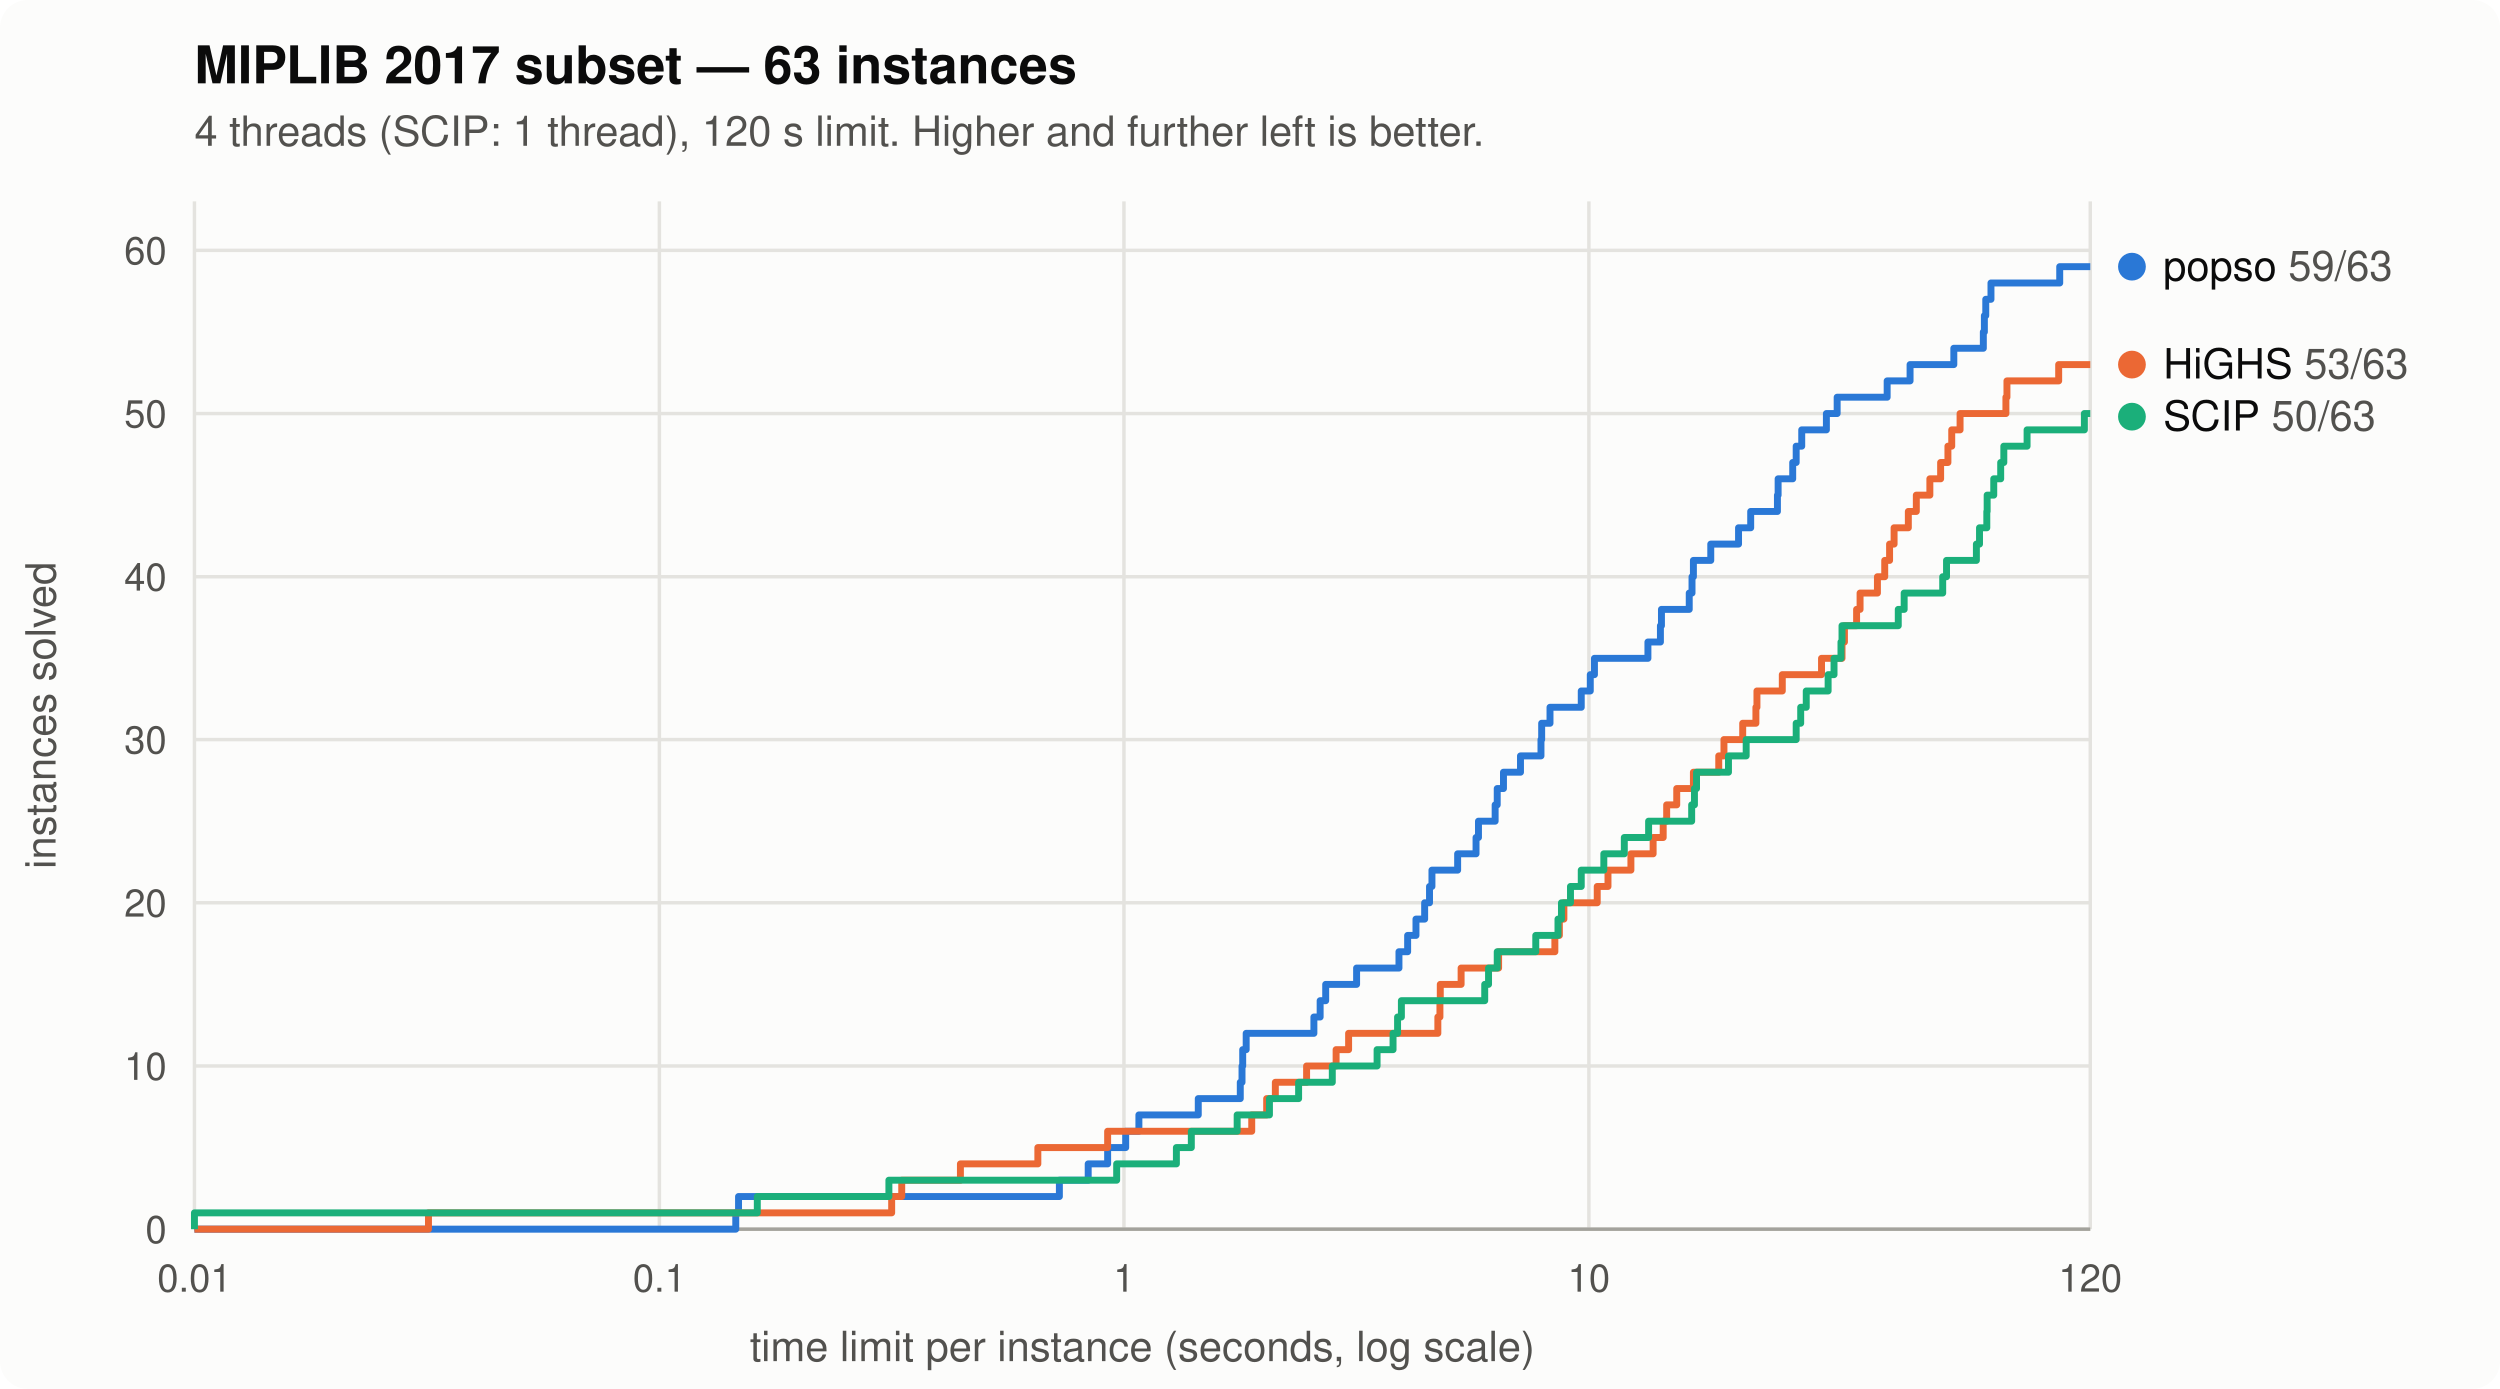
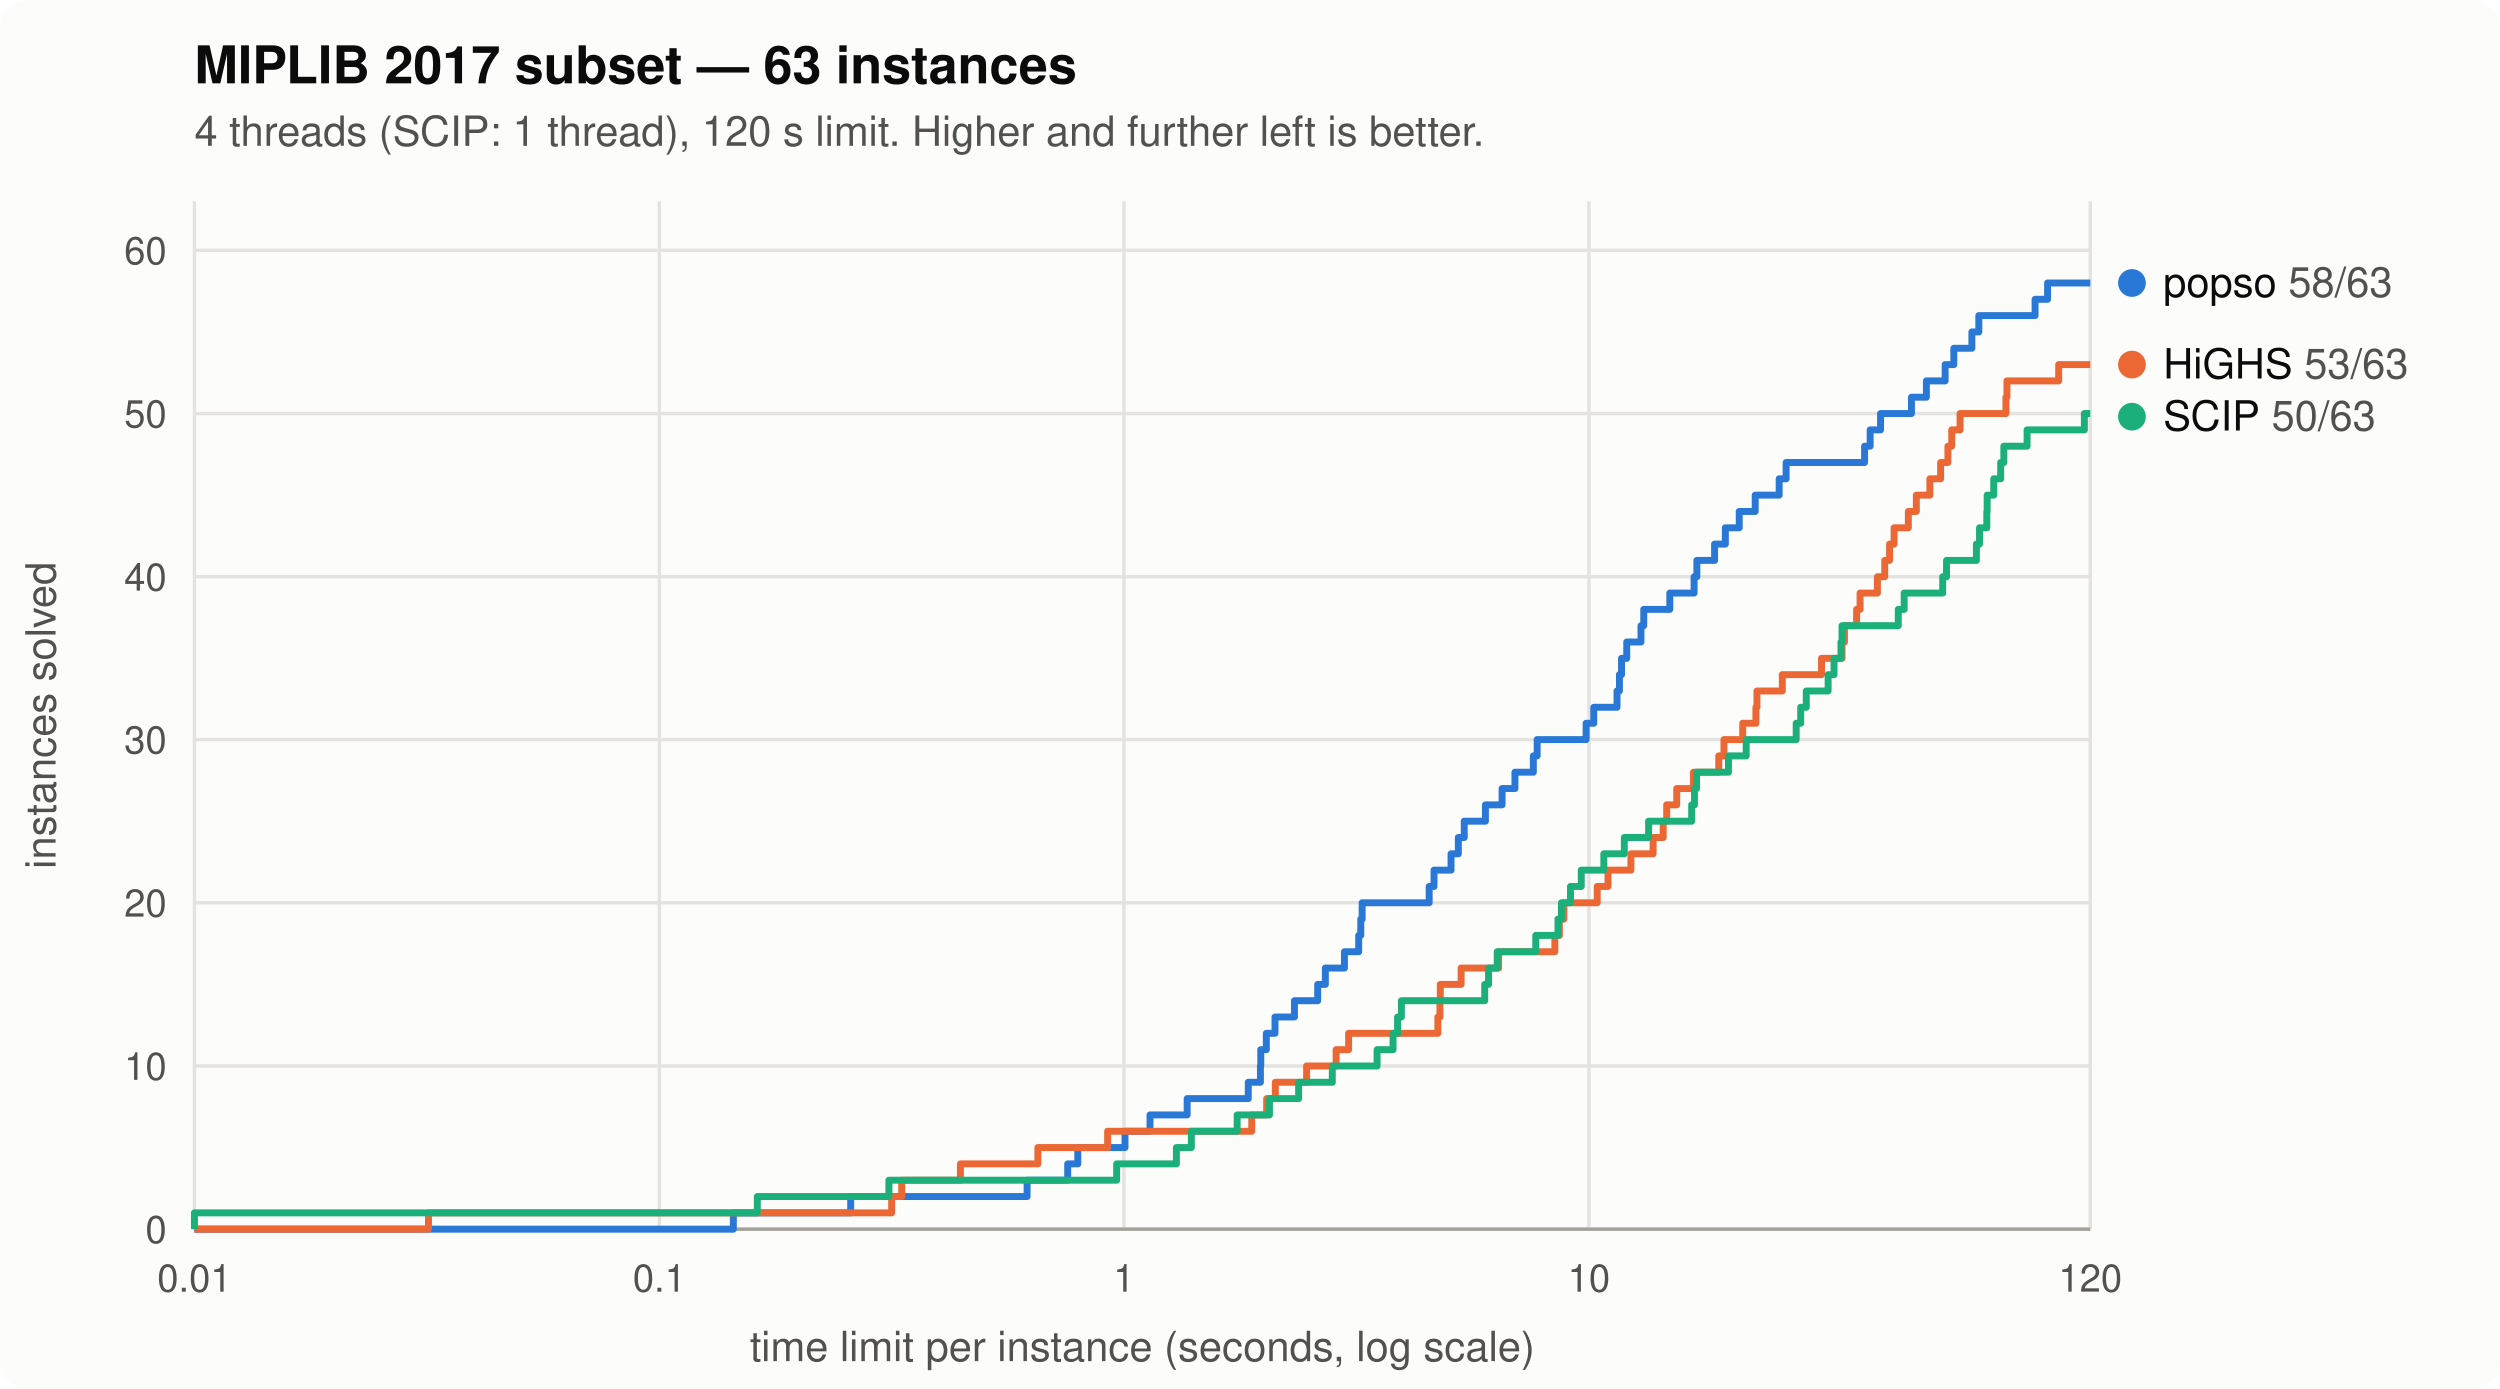
<svg xmlns="http://www.w3.org/2000/svg" viewBox="0 0 720 400" width="720" height="400" role="img" aria-label="MIPLIB 2017 subset — 63 instances: instances solved versus time">
  <style>svg{font-family:-apple-system,BlinkMacSystemFont,'Segoe UI',Helvetica,Arial,sans-serif}.bg{fill:#fcfcfb}.t1{fill:#0b0b0b}.t2{fill:#52514e}.grid{stroke:#e4e3df}.axis{stroke:#a3a29c}.s-ours{stroke:#2a78d6}.f-ours{fill:#2a78d6}.s-highs{stroke:#eb6834}.f-highs{fill:#eb6834}.s-scip{stroke:#1baf7a}.f-scip{fill:#1baf7a}@media (prefers-color-scheme: dark){.bg{fill:#1a1a19}.t1{fill:#f0efec}.t2{fill:#c3c2b7}.grid{stroke:#333331}.axis{stroke:#6b6a64}.s-ours{stroke:#3987e5}.f-ours{fill:#3987e5}.s-highs{stroke:#d95926}.f-highs{fill:#d95926}.s-scip{stroke:#199e70}.f-scip{fill:#199e70}}</style>
  <rect class="bg" width="720" height="400" rx="8" />
  <text class="t1" x="56" y="24" font-size="15" font-weight="600">MIPLIB 2017 subset — 63 instances</text>
  <text class="t2" x="56" y="42" font-size="12">4 threads (SCIP: 1 thread), 120 s limit. Higher and further left is better.</text>
  <line class="grid" x1="56" x2="602" y1="354.0" y2="354.0" stroke-width="1" />
  <text class="t2" x="48" y="358.0" font-size="11" text-anchor="end">0</text>
  <line class="grid" x1="56" x2="602" y1="307.0" y2="307.0" stroke-width="1" />
  <text class="t2" x="48" y="311.0" font-size="11" text-anchor="end">10</text>
  <line class="grid" x1="56" x2="602" y1="260.0" y2="260.0" stroke-width="1" />
  <text class="t2" x="48" y="264.0" font-size="11" text-anchor="end">20</text>
  <line class="grid" x1="56" x2="602" y1="213.0" y2="213.0" stroke-width="1" />
  <text class="t2" x="48" y="217.0" font-size="11" text-anchor="end">30</text>
  <line class="grid" x1="56" x2="602" y1="166.1" y2="166.1" stroke-width="1" />
  <text class="t2" x="48" y="170.1" font-size="11" text-anchor="end">40</text>
  <line class="grid" x1="56" x2="602" y1="119.1" y2="119.1" stroke-width="1" />
  <text class="t2" x="48" y="123.1" font-size="11" text-anchor="end">50</text>
  <line class="grid" x1="56" x2="602" y1="72.1" y2="72.1" stroke-width="1" />
  <text class="t2" x="48" y="76.1" font-size="11" text-anchor="end">60</text>
  <line class="grid" x1="56.0" x2="56.0" y1="58" y2="354" stroke-width="1" />
  <text class="t2" x="56.0" y="372" font-size="11" text-anchor="middle">0.01</text>
  <line class="grid" x1="189.9" x2="189.9" y1="58" y2="354" stroke-width="1" />
  <text class="t2" x="189.9" y="372" font-size="11" text-anchor="middle">0.1</text>
  <line class="grid" x1="323.7" x2="323.7" y1="58" y2="354" stroke-width="1" />
  <text class="t2" x="323.7" y="372" font-size="11" text-anchor="middle">1</text>
  <line class="grid" x1="457.6" x2="457.6" y1="58" y2="354" stroke-width="1" />
  <text class="t2" x="457.6" y="372" font-size="11" text-anchor="middle">10</text>
  <line class="grid" x1="602.0" x2="602.0" y1="58" y2="354" stroke-width="1" />
  <text class="t2" x="602.0" y="372" font-size="11" text-anchor="middle">120</text>
  <line class="axis" x1="56" x2="602" y1="354" y2="354" stroke-width="1" />
  <text class="t2" x="329.0" y="392" font-size="12" text-anchor="middle">time limit per instance (seconds, log scale)</text>
  <text class="t2" transform="translate(16 206.0) rotate(-90)" font-size="12" text-anchor="middle">instances solved</text>
-   <path class="s-ours" d="M56.0 354.0 L211.9 354.0 L211.9 349.3 L212.7 349.3 L212.7 344.6 L305.1 344.6 L305.1 339.9 L313.4 339.9 L313.4 335.2 L319.0 335.2 L319.0 330.5 L324.2 330.5 L324.2 325.8 L328.0 325.8 L328.0 321.1 L345.1 321.1 L345.1 316.4 L357.2 316.4 L357.2 311.7 L357.7 311.7 L357.7 307.0 L357.9 307.0 L357.9 302.3 L358.9 302.3 L358.9 297.6 L378.4 297.6 L378.4 292.9 L380.2 292.9 L380.2 288.2 L381.8 288.2 L381.8 283.5 L390.7 283.5 L390.7 278.8 L402.9 278.8 L402.9 274.1 L405.4 274.1 L405.4 269.4 L407.8 269.4 L407.8 264.7 L410.3 264.7 L410.3 260.0 L411.7 260.0 L411.7 255.3 L412.4 255.3 L412.4 250.6 L419.8 250.6 L419.8 245.9 L425.1 245.9 L425.1 241.2 L425.8 241.2 L425.8 236.5 L430.6 236.5 L430.6 231.8 L431.2 231.8 L431.2 227.1 L433.0 227.1 L433.0 222.4 L437.9 222.4 L437.9 217.7 L443.8 217.7 L443.8 213.0 L444.0 213.0 L444.0 208.3 L446.4 208.3 L446.4 203.7 L455.4 203.7 L455.4 199.0 L458.0 199.0 L458.0 194.3 L459.2 194.3 L459.2 189.6 L474.6 189.6 L474.6 184.9 L478.2 184.9 L478.2 180.2 L478.5 180.2 L478.5 175.5 L486.5 175.5 L486.5 170.8 L487.3 170.8 L487.3 166.1 L487.7 166.1 L487.7 161.4 L492.7 161.4 L492.7 156.7 L500.7 156.7 L500.7 152.0 L504.2 152.0 L504.2 147.3 L511.9 147.3 L511.9 142.6 L512.1 142.6 L512.1 137.9 L516.3 137.9 L516.3 133.2 L517.3 133.2 L517.3 128.5 L518.9 128.5 L518.9 123.8 L526.0 123.8 L526.0 119.1 L529.1 119.1 L529.1 114.4 L543.5 114.4 L543.5 109.7 L550.1 109.7 L550.1 105.0 L562.7 105.0 L562.7 100.3 L571.2 100.3 L571.2 95.6 L571.5 95.6 L571.5 90.9 L571.9 90.9 L571.9 86.2 L573.4 86.2 L573.4 81.5 L593.2 81.5 L593.2 76.8 L602.0 76.8" fill="none" stroke-width="2" stroke-linejoin="round" />
+   <path class="s-ours" d="M56.0 354.0 L211.2 354.0 L211.2 349.3 L245.0 349.3 L245.0 344.6 L295.8 344.6 L295.8 339.9 L307.5 339.9 L307.5 335.2 L310.4 335.2 L310.4 330.5 L324.0 330.5 L324.0 325.8 L331.2 325.8 L331.2 321.1 L341.9 321.1 L341.9 316.4 L359.5 316.4 L359.5 311.7 L363.0 311.7 L363.0 307.0 L363.1 307.0 L363.1 302.3 L364.7 302.3 L364.7 297.6 L367.2 297.6 L367.2 292.9 L372.8 292.9 L372.8 288.2 L379.5 288.2 L379.5 283.5 L381.7 283.5 L381.7 278.8 L387.2 278.8 L387.2 274.1 L391.3 274.1 L391.3 269.4 L391.9 269.4 L391.9 264.7 L392.3 264.7 L392.3 260.0 L411.6 260.0 L411.6 255.3 L413.0 255.3 L413.0 250.6 L417.9 250.6 L417.9 245.9 L420.0 245.9 L420.0 241.2 L421.7 241.2 L421.7 236.5 L427.8 236.5 L427.8 231.8 L432.6 231.8 L432.6 227.1 L436.3 227.1 L436.3 222.4 L441.6 222.4 L441.6 217.7 L442.7 217.7 L442.7 213.0 L456.8 213.0 L456.8 208.3 L459.0 208.3 L459.0 203.7 L465.7 203.7 L465.7 199.0 L466.4 199.0 L466.4 194.3 L467.0 194.3 L467.0 189.6 L468.5 189.6 L468.5 184.9 L472.6 184.9 L472.6 180.2 L473.4 180.2 L473.4 175.5 L480.9 175.5 L480.9 170.8 L487.9 170.8 L487.9 166.1 L488.7 166.1 L488.7 161.4 L493.8 161.4 L493.8 156.7 L496.9 156.7 L496.9 152.0 L500.9 152.0 L500.9 147.3 L505.5 147.3 L505.5 142.6 L512.4 142.6 L512.4 137.9 L514.4 137.9 L514.4 133.2 L537.0 133.2 L537.0 128.5 L538.6 128.5 L538.6 123.8 L541.6 123.8 L541.6 119.1 L550.5 119.1 L550.5 114.4 L554.8 114.4 L554.8 109.7 L560.2 109.7 L560.2 105.0 L562.7 105.0 L562.7 100.3 L567.9 100.3 L567.9 95.6 L569.9 95.6 L569.9 90.9 L586.1 90.9 L586.1 86.2 L589.7 86.2 L589.7 81.5 L602.0 81.5" fill="none" stroke-width="2" stroke-linejoin="round" />
  <path class="s-highs" d="M56.0 354.0 L123.4 354.0 L123.4 349.3 L256.8 349.3 L256.8 344.6 L259.7 344.6 L259.7 339.9 L276.6 339.9 L276.6 335.2 L298.9 335.2 L298.9 330.5 L319.0 330.5 L319.0 325.8 L360.5 325.8 L360.5 321.1 L364.8 321.1 L364.8 316.4 L367.3 316.4 L367.3 311.7 L376.3 311.7 L376.3 307.0 L384.8 307.0 L384.8 302.3 L388.4 302.3 L388.4 297.6 L414.1 297.6 L414.1 292.9 L414.7 292.9 L414.7 288.2 L414.8 288.2 L414.8 283.5 L420.8 283.5 L420.8 278.8 L431.6 278.8 L431.6 274.1 L447.8 274.1 L447.8 269.4 L449.1 269.4 L449.1 264.7 L450.4 264.7 L450.4 260.0 L460.0 260.0 L460.0 255.3 L463.1 255.3 L463.1 250.6 L469.7 250.6 L469.7 245.9 L476.1 245.9 L476.1 241.2 L479.0 241.2 L479.0 236.5 L480.0 236.5 L480.0 231.8 L482.9 231.8 L482.9 227.1 L487.7 227.1 L487.7 222.4 L495.0 222.4 L495.0 217.7 L496.5 217.7 L496.5 213.0 L501.9 213.0 L501.9 208.3 L505.7 208.3 L505.7 203.7 L506.0 203.7 L506.0 199.0 L513.3 199.0 L513.3 194.3 L524.6 194.3 L524.6 189.6 L530.5 189.6 L530.5 184.9 L531.2 184.9 L531.2 180.2 L534.7 180.2 L534.7 175.5 L535.7 175.5 L535.7 170.8 L540.7 170.8 L540.7 166.1 L542.8 166.1 L542.8 161.4 L544.2 161.4 L544.2 156.7 L545.5 156.7 L545.5 152.0 L549.6 152.0 L549.6 147.3 L551.9 147.3 L551.9 142.6 L555.8 142.6 L555.8 137.9 L558.9 137.9 L558.9 133.2 L561.0 133.2 L561.0 128.5 L562.1 128.5 L562.1 123.8 L564.5 123.8 L564.5 119.1 L577.7 119.1 L577.7 114.4 L578.0 114.4 L578.0 109.7 L592.9 109.7 L592.9 105.0 L602.0 105.0" fill="none" stroke-width="2" stroke-linejoin="round" />
  <path class="s-scip" d="M56.0 354.0 L56.0 354.0 L56.0 349.3 L218.1 349.3 L218.1 344.6 L256.0 344.6 L256.0 339.9 L321.6 339.9 L321.6 335.2 L338.8 335.2 L338.8 330.5 L343.1 330.5 L343.1 325.8 L356.3 325.8 L356.3 321.1 L365.6 321.1 L365.6 316.4 L374.0 316.4 L374.0 311.7 L383.7 311.7 L383.7 307.0 L396.6 307.0 L396.6 302.3 L401.2 302.3 L401.2 297.6 L402.5 297.6 L402.5 292.9 L403.6 292.9 L403.6 288.2 L427.6 288.2 L427.6 283.5 L428.7 283.5 L428.7 278.8 L431.2 278.8 L431.2 274.1 L442.3 274.1 L442.3 269.4 L448.7 269.4 L448.7 264.7 L449.7 264.7 L449.7 260.0 L452.3 260.0 L452.3 255.3 L455.4 255.3 L455.4 250.6 L461.9 250.6 L461.9 245.9 L467.8 245.9 L467.8 241.2 L474.8 241.2 L474.8 236.5 L487.2 236.5 L487.2 231.8 L488.0 231.8 L488.0 227.1 L488.6 227.1 L488.6 222.4 L497.8 222.4 L497.8 217.7 L502.9 217.7 L502.9 213.0 L517.3 213.0 L517.3 208.3 L518.6 208.3 L518.6 203.7 L520.2 203.7 L520.2 199.0 L526.5 199.0 L526.5 194.3 L528.2 194.3 L528.2 189.6 L530.2 189.6 L530.2 184.9 L530.5 184.9 L530.5 180.2 L546.7 180.2 L546.7 175.5 L548.4 175.5 L548.4 170.8 L559.5 170.8 L559.5 166.1 L560.6 166.1 L560.6 161.4 L569.2 161.4 L569.2 156.7 L570.1 156.7 L570.1 152.0 L572.2 152.0 L572.2 147.3 L572.3 147.3 L572.3 142.6 L574.2 142.6 L574.2 137.9 L576.2 137.9 L576.2 133.2 L577.1 133.2 L577.1 128.5 L583.8 128.5 L583.8 123.8 L600.3 123.8 L600.3 119.1 L602.0 119.1" fill="none" stroke-width="2" stroke-linejoin="round" />
-   <circle class="f-ours" cx="614.0" cy="76.8" r="4" />
-   <text class="t1" x="623.0" y="80.8" font-size="12">popso <tspan class="t2">59/63</tspan>
+   <circle class="f-ours" cx="614.0" cy="81.5" r="4" />
+   <text class="t1" x="623.0" y="85.5" font-size="12">popso <tspan class="t2">58/63</tspan>
  </text>
  <circle class="f-highs" cx="614.0" cy="105.0" r="4" />
  <text class="t1" x="623.0" y="109.0" font-size="12">HiGHS <tspan class="t2">53/63</tspan>
  </text>
  <circle class="f-scip" cx="614.0" cy="120.0" r="4" />
  <text class="t1" x="623.0" y="124.0" font-size="12">SCIP <tspan class="t2">50/63</tspan>
  </text>
</svg>
